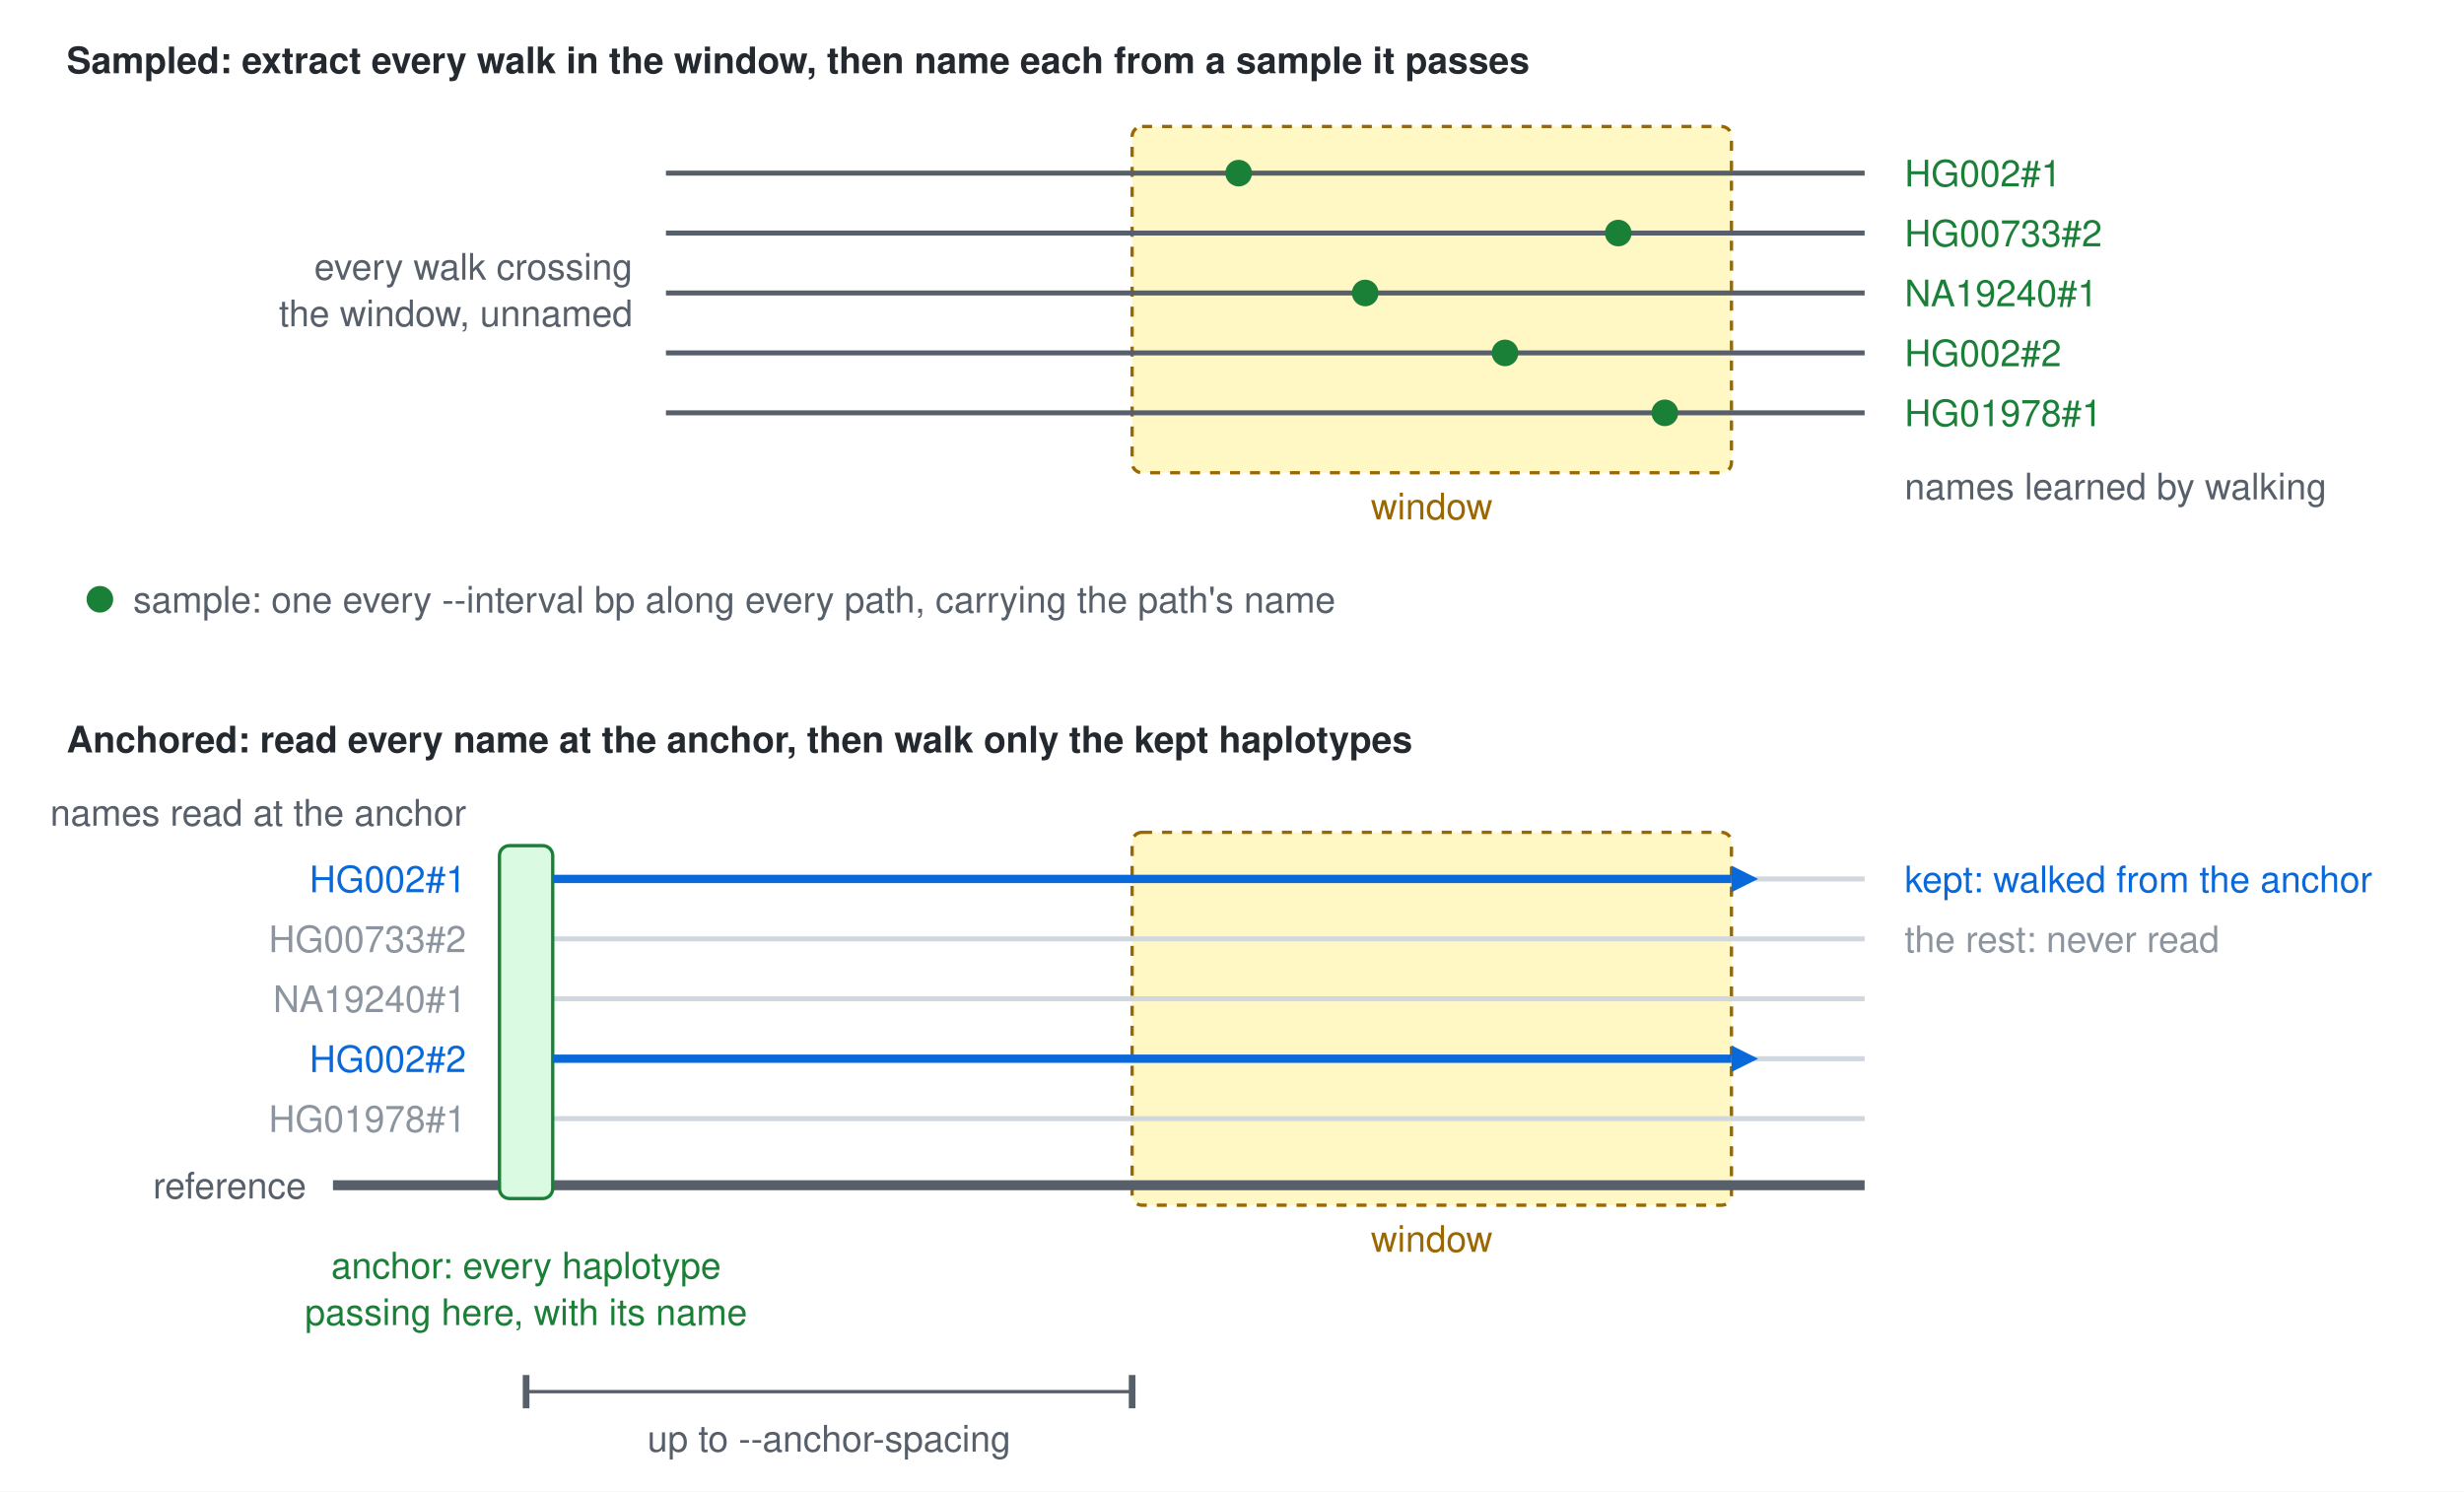
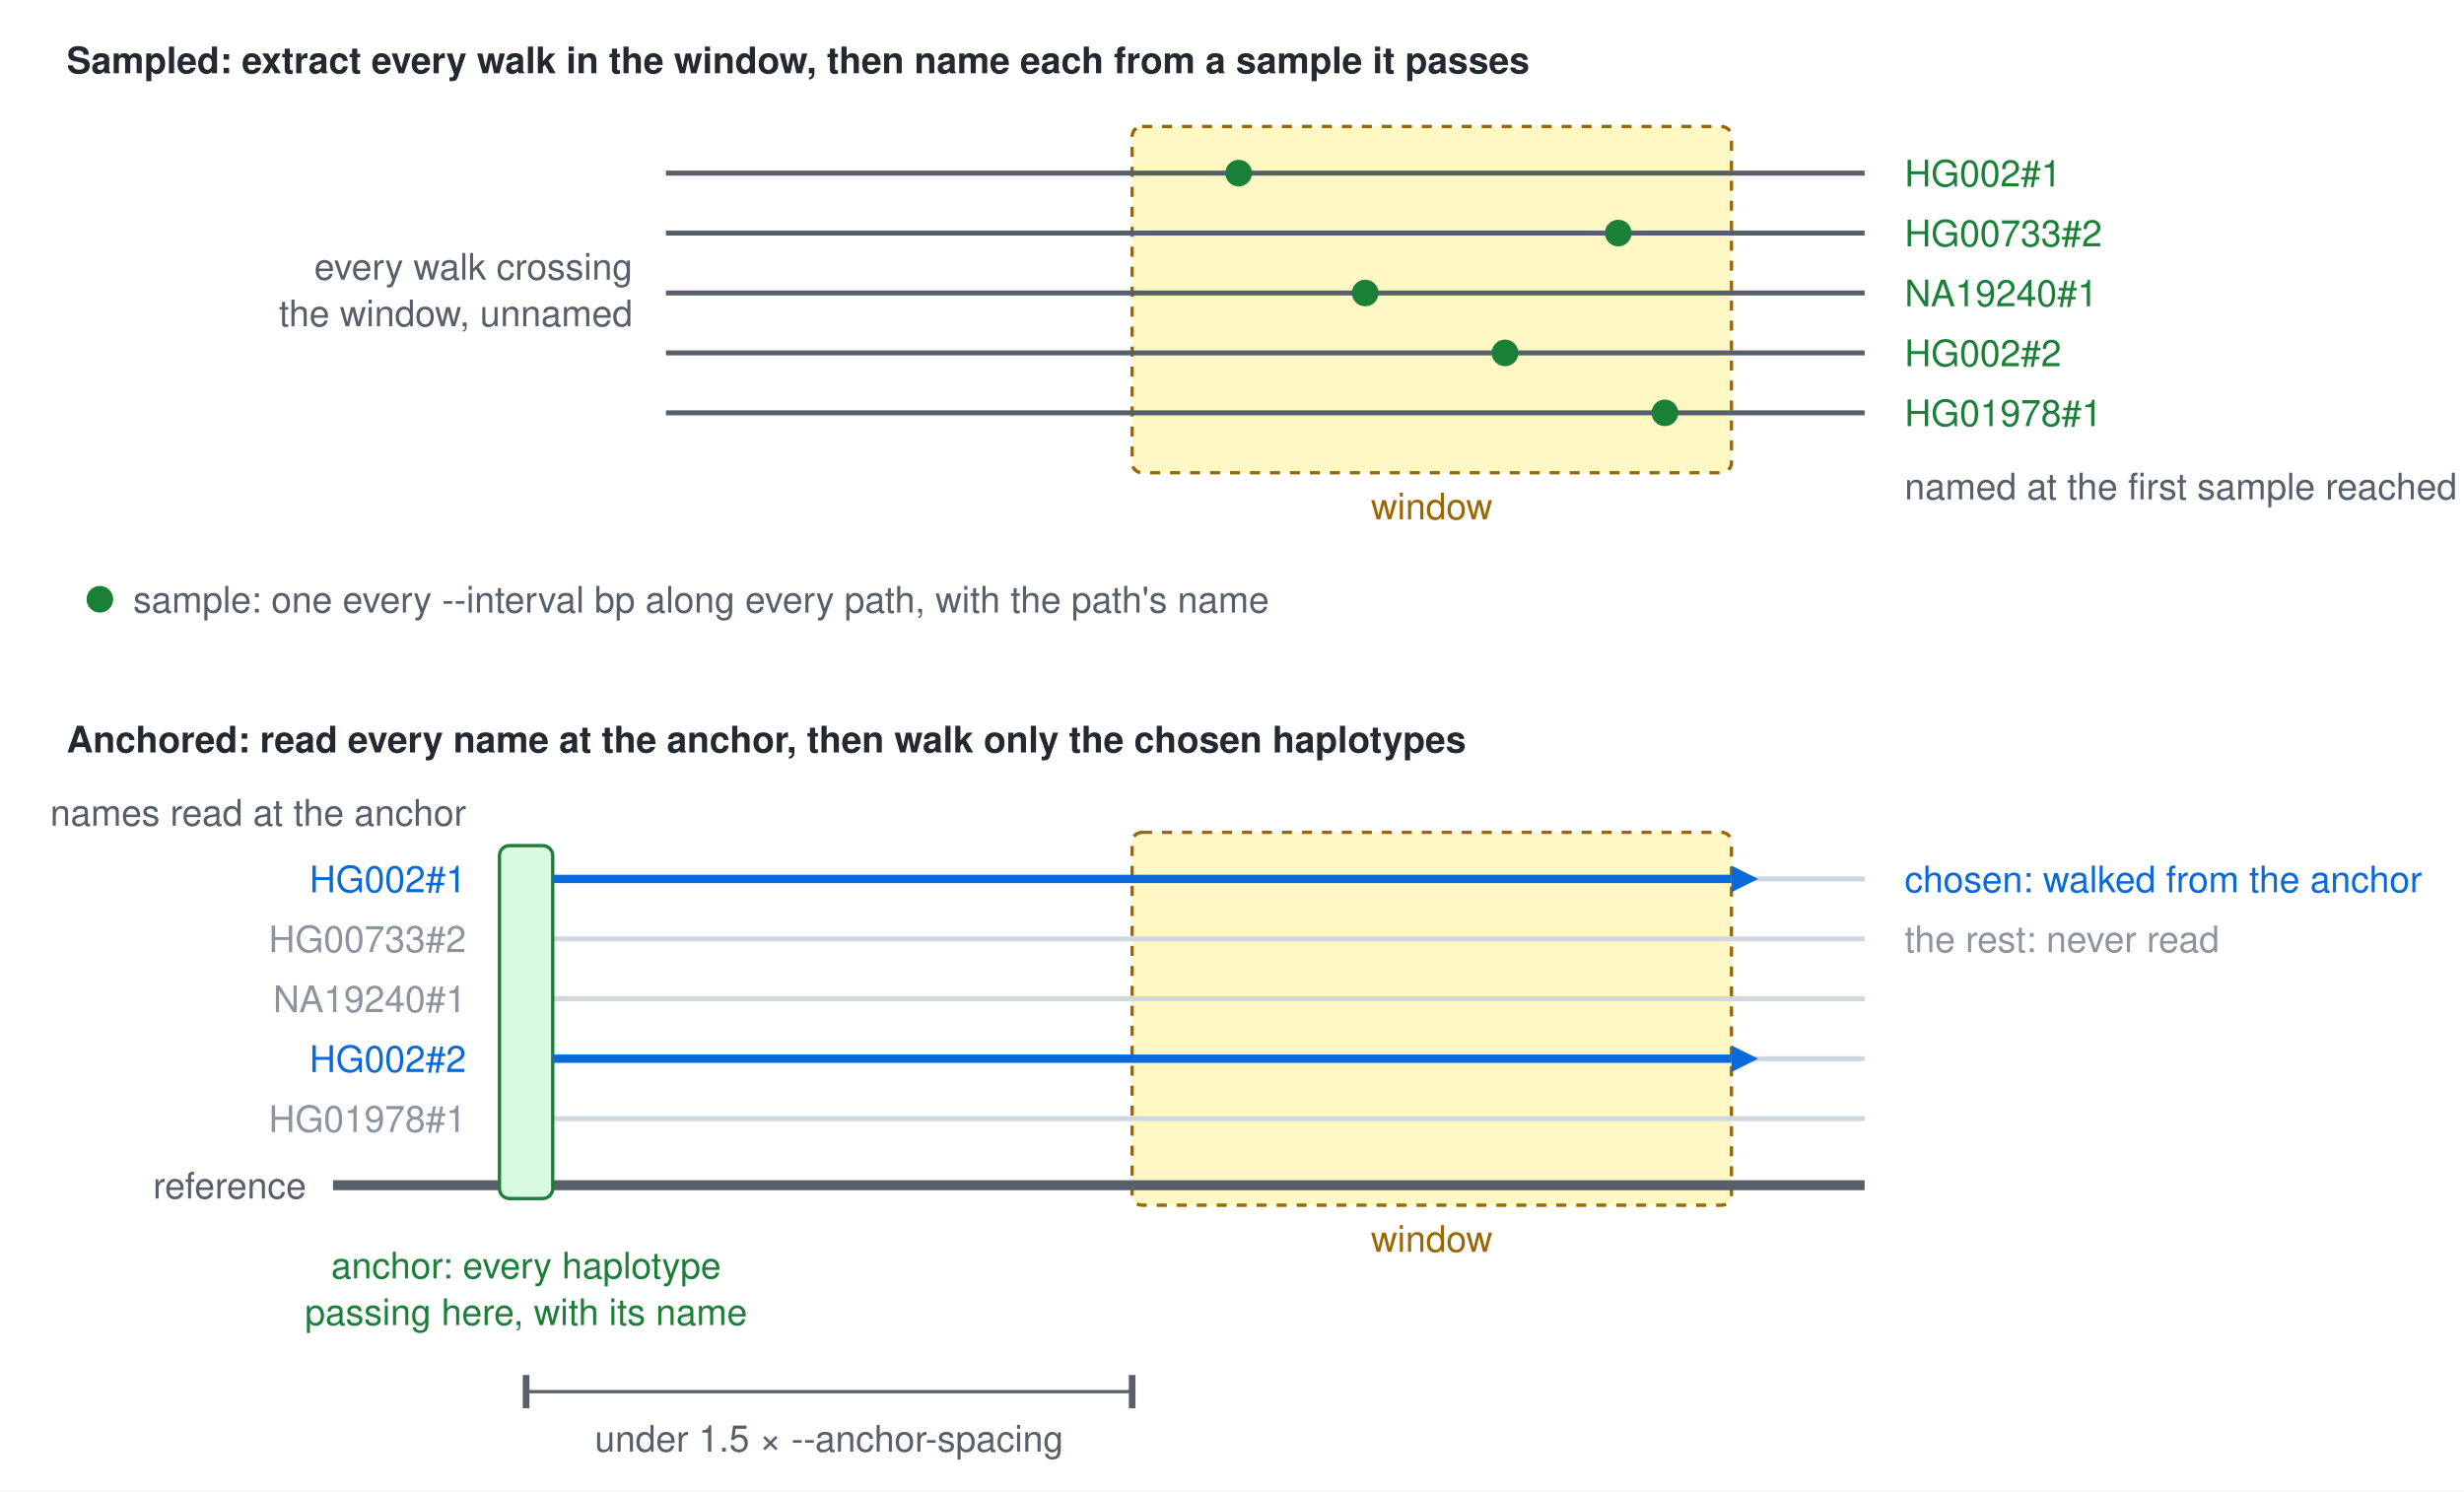
<svg xmlns="http://www.w3.org/2000/svg" viewBox="0 0 740 448" font-family="Helvetica, Arial, sans-serif" font-size="11">
  <defs>
    <marker id="t" viewBox="0 0 2 10" refX="1" refY="5" markerWidth="2" markerHeight="10" orient="auto">
      <rect width="2" height="10" fill="#57606a" />
    </marker>
  </defs>
  <rect width="100%" height="100%" fill="#ffffff" />
  <text x="20" y="22" fill="#24292f" font-weight="bold">Sampled: extract every walk in the window, then name each from a sample it passes</text>
  <rect x="340" y="38" width="180" height="104" fill="#fff8c5" stroke="#9a6700" stroke-dasharray="3 3" rx="3" />
  <text x="430" y="156" text-anchor="middle" fill="#9a6700">window</text>
  <line x1="200" y1="52" x2="560" y2="52" stroke="#57606a" stroke-width="1.5" />
  <line x1="200" y1="70" x2="560" y2="70" stroke="#57606a" stroke-width="1.5" />
  <line x1="200" y1="88" x2="560" y2="88" stroke="#57606a" stroke-width="1.5" />
  <line x1="200" y1="106" x2="560" y2="106" stroke="#57606a" stroke-width="1.5" />
  <line x1="200" y1="124" x2="560" y2="124" stroke="#57606a" stroke-width="1.5" />
  <circle cx="372" cy="52" r="4" fill="#1a7f37" />
  <circle cx="486" cy="70" r="4" fill="#1a7f37" />
  <circle cx="410" cy="88" r="4" fill="#1a7f37" />
  <circle cx="452" cy="106" r="4" fill="#1a7f37" />
  <circle cx="500" cy="124" r="4" fill="#1a7f37" />
  <text x="572" y="56" fill="#1a7f37">HG002#1</text>
  <text x="572" y="74" fill="#1a7f37">HG00733#2</text>
  <text x="572" y="92" fill="#1a7f37">NA19240#1</text>
  <text x="572" y="110" fill="#1a7f37">HG002#2</text>
  <text x="572" y="128" fill="#1a7f37">HG01978#1</text>
-   <text x="572" y="150" fill="#57606a">names learned by walking</text>
+   <text x="572" y="150" fill="#57606a">named at the first sample reached</text>
  <text x="190" y="84" fill="#57606a" text-anchor="end">every walk crossing</text>
  <text x="190" y="98" fill="#57606a" text-anchor="end">the window, unnamed</text>
  <circle cx="30" cy="180" r="4" fill="#1a7f37" />
-   <text x="40" y="184" fill="#57606a">sample: one every --interval bp along every path, carrying the path's name</text>
-   <text x="20" y="226" fill="#24292f" font-weight="bold">Anchored: read every name at the anchor, then walk only the kept haplotypes</text>
+   <text x="40" y="184" fill="#57606a">sample: one every --interval bp along every path, with the path's name</text>
+   <text x="20" y="226" fill="#24292f" font-weight="bold">Anchored: read every name at the anchor, then walk only the chosen haplotypes</text>
  <text x="140" y="248" fill="#57606a" text-anchor="end">names read at the anchor</text>
  <rect x="340" y="250" width="180" height="112" fill="#fff8c5" stroke="#9a6700" stroke-dasharray="3 3" rx="3" />
  <text x="430" y="376" text-anchor="middle" fill="#9a6700">window</text>
  <line x1="166" y1="264" x2="560" y2="264" stroke="#d0d7de" stroke-width="1.5" />
  <line x1="166" y1="282" x2="560" y2="282" stroke="#d0d7de" stroke-width="1.5" />
  <line x1="166" y1="300" x2="560" y2="300" stroke="#d0d7de" stroke-width="1.5" />
  <line x1="166" y1="318" x2="560" y2="318" stroke="#d0d7de" stroke-width="1.5" />
  <line x1="166" y1="336" x2="560" y2="336" stroke="#d0d7de" stroke-width="1.5" />
  <line x1="100" y1="356" x2="560" y2="356" stroke="#57606a" stroke-width="3" />
  <text x="92" y="360" fill="#57606a" text-anchor="end">reference</text>
  <rect x="150" y="254" width="16" height="106" fill="#dafbe1" stroke="#1a7f37" rx="3" />
  <line x1="166" y1="264" x2="520" y2="264" stroke="#0969da" stroke-width="2.5" />
  <polygon points="520,260 528,264 520,268" fill="#0969da" />
  <line x1="166" y1="318" x2="520" y2="318" stroke="#0969da" stroke-width="2.5" />
  <polygon points="520,314 528,318 520,322" fill="#0969da" />
  <text x="140" y="268" fill="#0969da" text-anchor="end">HG002#1</text>
  <text x="140" y="286" fill="#8c959f" text-anchor="end">HG00733#2</text>
  <text x="140" y="304" fill="#8c959f" text-anchor="end">NA19240#1</text>
  <text x="140" y="322" fill="#0969da" text-anchor="end">HG002#2</text>
  <text x="140" y="340" fill="#8c959f" text-anchor="end">HG01978#1</text>
-   <text x="572" y="268" fill="#0969da">kept: walked from the anchor</text>
+   <text x="572" y="268" fill="#0969da">chosen: walked from the anchor</text>
  <text x="572" y="286" fill="#8c959f">the rest: never read</text>
  <text x="158" y="384" fill="#1a7f37" text-anchor="middle">anchor: every haplotype</text>
  <text x="158" y="398" fill="#1a7f37" text-anchor="middle">passing here, with its name</text>
  <line x1="158" y1="418" x2="340" y2="418" stroke="#57606a" marker-start="url(#t)" marker-end="url(#t)" />
-   <text x="249" y="436" fill="#57606a" text-anchor="middle">up to --anchor-spacing</text>
+   <text x="249" y="436" fill="#57606a" text-anchor="middle">under 1.5 × --anchor-spacing</text>
</svg>
